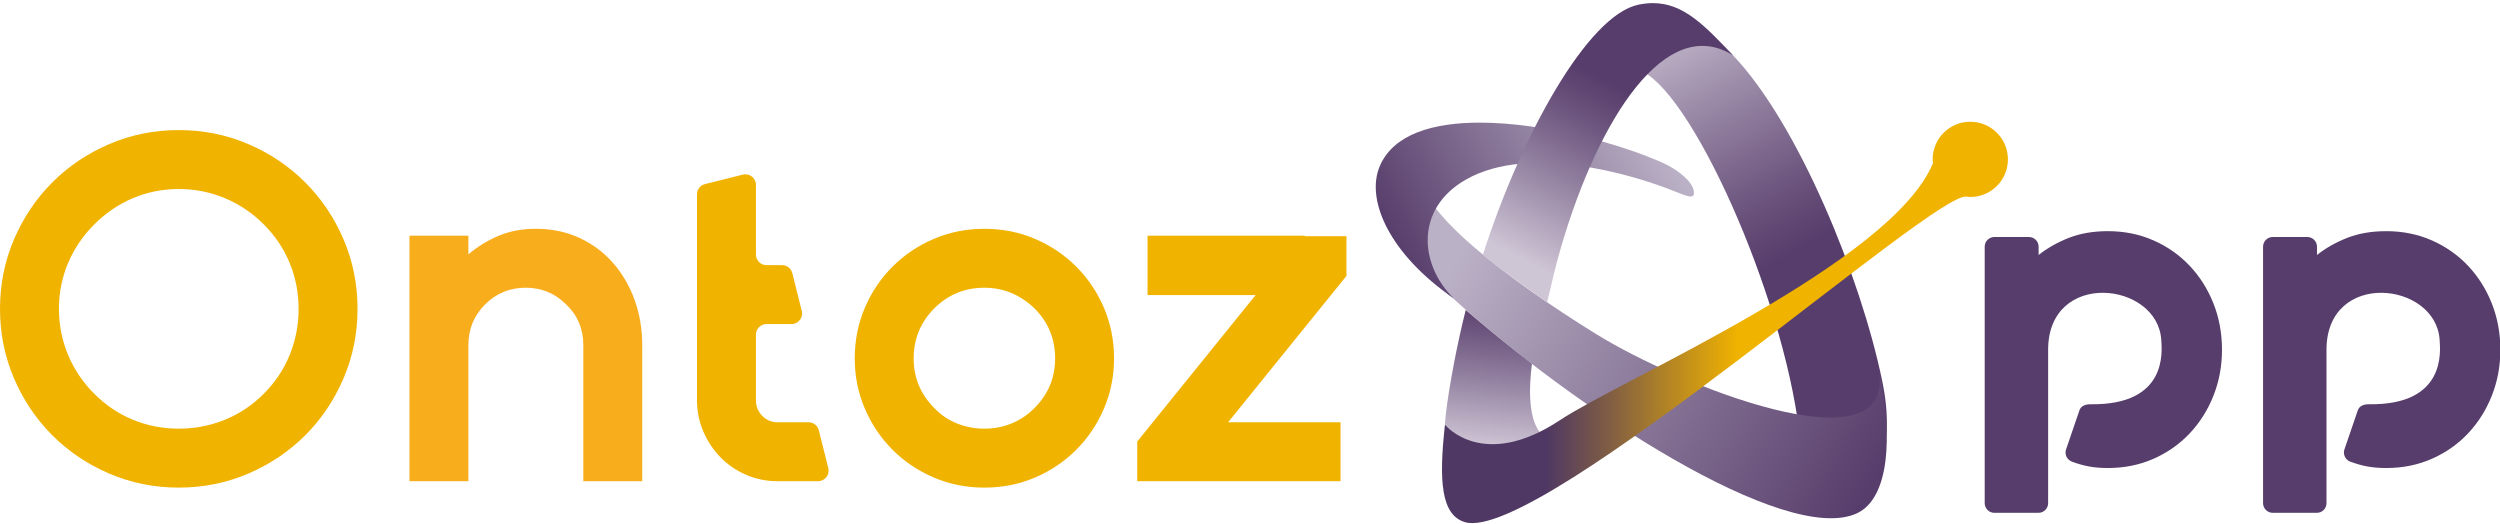
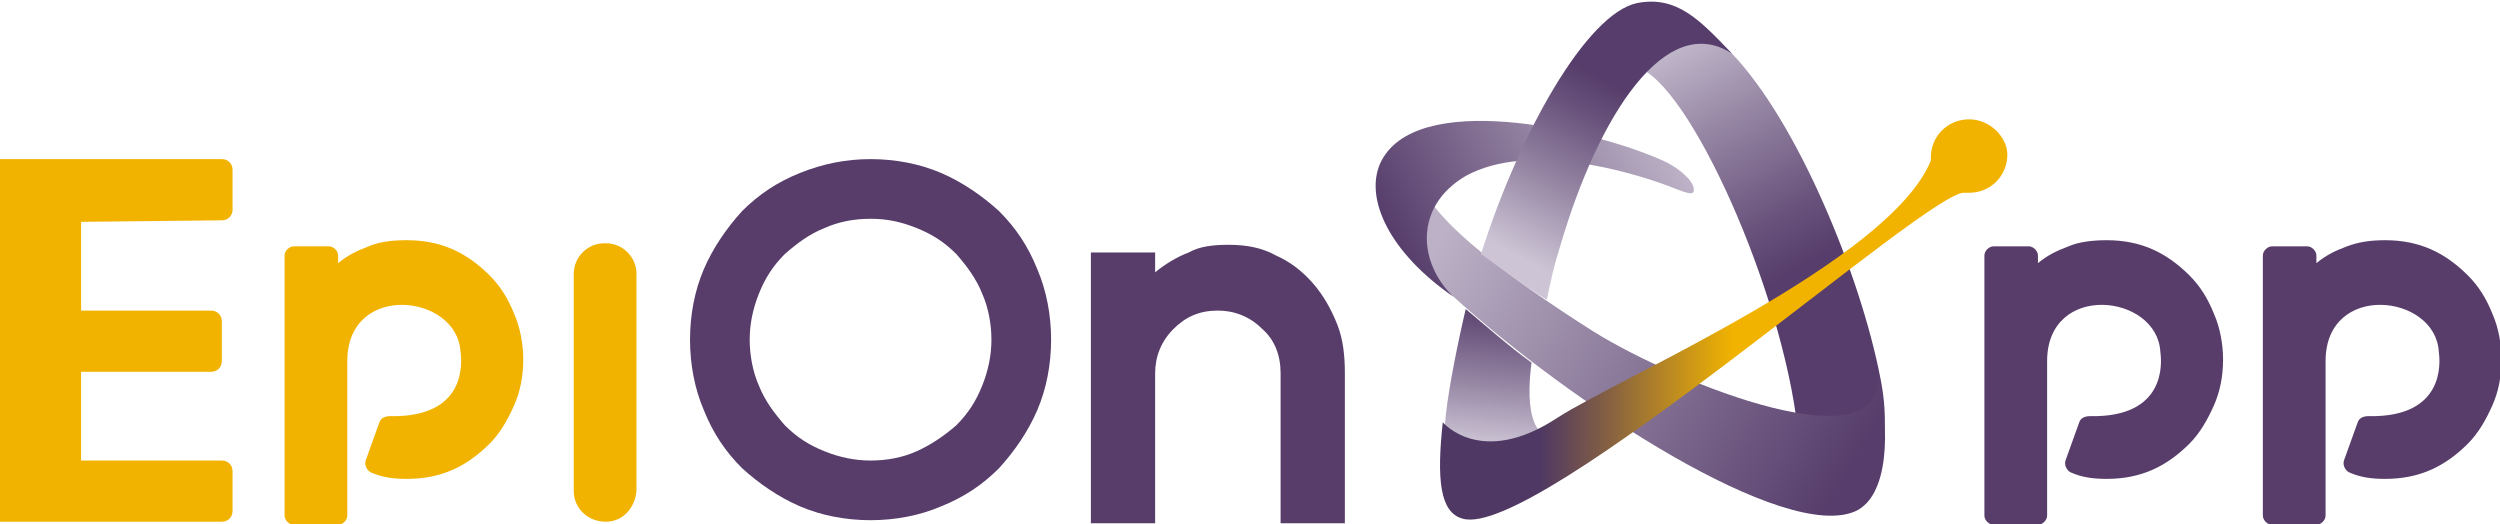
- <svg xmlns="http://www.w3.org/2000/svg" xmlns:xlink="http://www.w3.org/1999/xlink" id="uuid-730517f1-f287-47b3-8c70-dfacbdad1ade" data-name="Livello 1" width="163.38" height="34.185" viewBox="0 0 163.38 34.185">
-   <defs>
-     <style>
-       .uuid-3618a940-63d7-4818-bbfc-312c72e4ac99 {
-         fill: url(#uuid-a3932490-c185-46ab-98c9-0518977b7614);
-       }
- 
-       .uuid-a2aa6795-bd2e-43cd-aeea-8fba2e385d8c {
-         fill: url(#uuid-fb085b08-5866-48f9-9129-158aad64f74f);
-       }
- 
-       .uuid-2e6da12b-ed36-4eaa-bb98-aa17129eca46 {
-         clip-path: url(#uuid-15cfc564-dd4f-41ff-a7ca-8a8a9b8c9849);
-       }
- 
-       .uuid-0ff0155a-7617-4384-a59e-eb6439f5579f {
-         fill: url(#uuid-2f945f6f-08c3-4460-ab53-5fdbcaa0d2e7);
-       }
- 
-       .uuid-fa05b0b2-8383-4d17-a006-424de5020b14 {
-         fill: url(#uuid-8e2ab8e6-fca0-4f4c-8ce9-deef0ebe2d11);
-       }
- 
-       .uuid-93eeddd4-ffcf-4142-b23c-2ce27f9a3beb {
-         clip-path: url(#uuid-720929ec-6508-4c16-945c-7caaddd9f87a);
-       }
- 
-       .uuid-67ef117a-94dc-4b53-9e47-d0093502d9aa {
-         clip-path: url(#uuid-747049fd-679e-400f-b2a5-b0514e448694);
-       }
- 
-       .uuid-53b7aec9-33bc-4dc0-afa0-02b1c2e422f9 {
-         clip-path: url(#uuid-dcb7497d-01b0-4445-9c86-b3510fd3b63b);
-       }
- 
-       .uuid-8f3a8eac-6ced-487d-8957-13d35e5d7674 {
-         fill: url(#uuid-57493856-e438-4c18-9199-b28634eb3ec9);
-       }
- 
-       .uuid-e64ccdcf-17ad-4ecd-b81a-0b659e678021 {
-         fill: none;
-       }
- 
-       .uuid-08f681f5-75c6-4fdd-92bc-f63d16ec4fd4 {
-         fill: #f8ad1d;
-       }
- 
-       .uuid-f6f59b3d-edad-4491-8b1c-cdaa96d72476 {
-         fill: #573d6b;
-       }
- 
-       .uuid-71820025-8395-4e52-a590-57426d681e82 {
-         clip-path: url(#uuid-6f783167-4d89-4f77-8fe1-3588d2b3e7fe);
-       }
- 
-       .uuid-eeb3b7dd-2d25-4b8c-a167-2ab3a4d1e8e3 {
-         fill: url(#uuid-cdd5b14f-cfe6-4a33-9b98-c99298b45525);
-       }
- 
-       .uuid-6e6901c3-6a74-4540-a3cf-d1750f7a19d5 {
-         clip-path: url(#uuid-d4ac2ada-8d4d-4442-bf96-6a1af0e08f56);
-       }
- 
-       .uuid-259656a4-7ca3-4835-9ef3-f739f741281a {
-         fill: #f0b300;
-       }
-     </style>
-     <clipPath id="uuid-6f783167-4d89-4f77-8fe1-3588d2b3e7fe">
-       <path class="uuid-e64ccdcf-17ad-4ecd-b81a-0b659e678021" d="M107.056,4.559c3.35,1.044,9.458,14.638,10.534,23.711,.729,6.141,1.23,5.389,2.933,4.585,2.13-1.004,3.409-3.488,2.484-7.957-1.406-6.803-5.499-16.818-9.747-21.279-.878-.923-1.951-1.338-2.963-1.338-1.453,0-2.782,.853-3.241,2.278" />
-     </clipPath>
-     <linearGradient id="uuid-a3932490-c185-46ab-98c9-0518977b7614" data-name="Sfumatura senza nome 5" x1="-4074.627" y1="3071.452" x2="-4073.627" y2="3071.452" gradientTransform="translate(-81950.594 108870.205) rotate(90) scale(26.719 -26.719)" gradientUnits="userSpaceOnUse">
-       <stop offset="0" stop-color="#cec5d5" />
-       <stop offset=".283" stop-color="#9887a5" />
-       <stop offset=".556" stop-color="#69517b" />
-       <stop offset=".689" stop-color="#573d6b" />
-       <stop offset="1" stop-color="#573d6b" />
-     </linearGradient>
-     <clipPath id="uuid-15cfc564-dd4f-41ff-a7ca-8a8a9b8c9849">
-       <path class="uuid-e64ccdcf-17ad-4ecd-b81a-0b659e678021" d="M94.484,27.107c-.394,3.509,.786,4.931,2.27,5.427,.933,.311,4.643-1.109,5.882-3.75-2.451,.586-2.922-1.894-2.517-5.027-1.358-1.014-3.147-2.486-4.329-3.502-.543,2.117-1.105,5.064-1.306,6.852" />
-     </clipPath>
-     <linearGradient id="uuid-fb085b08-5866-48f9-9129-158aad64f74f" data-name="Sfumatura senza nome 5" x1="-3889.613" y1="2633.694" x2="-3888.613" y2="2633.694" gradientTransform="translate(54590.266 36925.48) scale(14.0103 -14.0103)" xlink:href="#uuid-a3932490-c185-46ab-98c9-0518977b7614" />
-     <clipPath id="uuid-dcb7497d-01b0-4445-9c86-b3510fd3b63b">
-       <path class="uuid-e64ccdcf-17ad-4ecd-b81a-0b659e678021" d="M94.951,19.492c7.814,7.106,21.772,16.238,26.421,14.045,2.103-.992,2.335-5.062,1.446-9.097,.754,6.239-13.048,.771-18.53-2.622-5.739-3.553-11.856-8.188-11.387-10.564-1.422,2.686-.809,6.12,2.05,8.238" />
-     </clipPath>
-     <linearGradient id="uuid-cdd5b14f-cfe6-4a33-9b98-c99298b45525" data-name="Sfumatura senza nome 4" x1="-4143.313" y1="2782.88" x2="-4142.313" y2="2782.88" gradientTransform="translate(92358.727 -137309.804) rotate(-89.9999) scale(33.1495 -33.1495)" gradientUnits="userSpaceOnUse">
-       <stop offset="0" stop-color="#573d6b" />
-       <stop offset=".927" stop-color="#bbb1c6" />
-       <stop offset="1" stop-color="#bbb1c6" />
-     </linearGradient>
-     <clipPath id="uuid-747049fd-679e-400f-b2a5-b0514e448694">
-       <path class="uuid-e64ccdcf-17ad-4ecd-b81a-0b659e678021" d="M90.185,10.824c-.978,2.237,.641,5.805,4.823,8.674-2.234-2.166-2.573-5.856,.81-7.772,4.179-2.367,10.916-.247,13.114,.579,1.216,.456,1.847,.839,1.765,.195-.082-.642-1.068-1.42-1.973-1.832-2.744-1.246-7.816-2.654-12.014-2.654-3.038,0-5.619,.738-6.525,2.81" />
-     </clipPath>
-     <linearGradient id="uuid-2f945f6f-08c3-4460-ab53-5fdbcaa0d2e7" data-name="Sfumatura senza nome 4" x1="-3847.79" y1="2904.099" x2="-3846.79" y2="2904.099" gradientTransform="translate(77561.611 58483.97) scale(20.1337 -20.1337)" xlink:href="#uuid-cdd5b14f-cfe6-4a33-9b98-c99298b45525" />
-     <clipPath id="uuid-d4ac2ada-8d4d-4442-bf96-6a1af0e08f56">
-       <path class="uuid-e64ccdcf-17ad-4ecd-b81a-0b659e678021" d="M107.066,.308c-3.302,.695-7.653,8.518-10.16,16.352,1.088,.884,2.92,2.206,4.202,3.089,.343-1.355,.437-1.981,.91-3.599,2.482-8.488,6.892-15.278,11.242-12.531-1.858-1.952-3.234-3.415-5.236-3.415-.304,0-.621,.034-.958,.104" />
-     </clipPath>
-     <linearGradient id="uuid-57493856-e438-4c18-9199-b28634eb3ec9" data-name="Sfumatura senza nome 5" x1="-3870.086" y1="2768.437" x2="-3869.086" y2="2768.437" gradientTransform="translate(72530.306 51825.155) scale(18.7164 -18.7164)" xlink:href="#uuid-a3932490-c185-46ab-98c9-0518977b7614" />
-     <clipPath id="uuid-720929ec-6508-4c16-945c-7caaddd9f87a">
-       <path class="uuid-e64ccdcf-17ad-4ecd-b81a-0b659e678021" d="M126.302,10.415c0,.081,.016,.159,.024,.239-2.681,6.549-20.42,14.166-24.362,16.792-5.027,3.348-7.503,.342-7.503,.342,0,0-.029-.02-.031-.001-.414,3.655-.241,5.876,1.302,6.335,2.445,.728,10.403-4.939,17.882-10.606,7.129-5.402,13.823-10.804,14.893-10.668,.085,.009,.168,.026,.255,.026,1.358,0,2.459-1.101,2.459-2.459,0-1.359-1.101-2.459-2.459-2.459-1.359,0-2.46,1.1-2.46,2.459" />
-     </clipPath>
-     <linearGradient id="uuid-8e2ab8e6-fca0-4f4c-8ce9-deef0ebe2d11" data-name="Sfumatura senza nome 6" x1="-3966.318" y1="2961.105" x2="-3965.318" y2="2961.105" gradientTransform="translate(146783.198 109533.936) scale(36.9837 -36.9837)" gradientUnits="userSpaceOnUse">
-       <stop offset="0" stop-color="#4f3863" />
-       <stop offset=".175" stop-color="#4f3863" />
-       <stop offset=".275" stop-color="#7a5947" />
-       <stop offset=".502" stop-color="#e9ad04" />
-       <stop offset=".515" stop-color="#f0b300" />
-       <stop offset="1" stop-color="#f0b300" />
-     </linearGradient>
-   </defs>
-   <path class="uuid-259656a4-7ca3-4835-9ef3-f739f741281a" d="M11.683,8.501c1.605,0,3.118,.304,4.542,.915,1.422,.609,2.663,1.444,3.722,2.504,1.06,1.058,1.894,2.299,2.504,3.722,.609,1.423,.915,2.937,.915,4.542s-.306,3.118-.915,4.541c-.61,1.423-1.444,2.664-2.504,3.723-1.059,1.058-2.3,1.893-3.722,2.503-1.424,.61-2.937,.915-4.542,.915s-3.119-.305-4.542-.915c-1.422-.61-2.663-1.445-3.722-2.503-1.06-1.059-1.894-2.3-2.504-3.723-.609-1.423-.915-2.936-.915-4.541s.306-3.119,.915-4.542c.61-1.423,1.444-2.664,2.504-3.722,1.059-1.06,2.3-1.895,3.722-2.504,1.423-.611,2.937-.915,4.542-.915m0,3.851c-1.049,0-2.044,.198-2.985,.594-.942,.396-1.787,.968-2.535,1.717-.75,.749-1.321,1.594-1.718,2.536-.396,.941-.593,1.937-.593,2.985s.197,2.048,.593,3c.397,.953,.968,1.803,1.718,2.551,.748,.75,1.593,1.317,2.535,1.701,.941,.385,1.936,.578,2.985,.578,1.048,0,2.049-.193,3.001-.578,.952-.384,1.802-.951,2.552-1.701,.748-.748,1.315-1.598,1.7-2.551,.386-.952,.578-1.952,.578-3s-.192-2.044-.578-2.985c-.385-.942-.952-1.787-1.7-2.536-.75-.749-1.6-1.321-2.552-1.717-.952-.396-1.953-.594-3.001-.594" />
-   <path class="uuid-08f681f5-75c6-4fdd-92bc-f63d16ec4fd4" d="M35.007,14.952c1.048,0,2,.198,2.857,.593,.855,.396,1.588,.943,2.198,1.637,.61,.696,1.08,1.504,1.412,2.424,.332,.92,.498,1.904,.498,2.952v8.89h-3.851v-8.89c0-1.069-.375-1.958-1.124-2.664-.728-.727-1.604-1.091-2.632-1.091-1.049,0-1.936,.364-2.663,1.091-.728,.728-1.092,1.616-1.092,2.664v8.89h-3.851V15.401h3.851v1.22c.578-.492,1.23-.893,1.958-1.204,.727-.31,1.541-.465,2.439-.465" />
-   <path class="uuid-259656a4-7ca3-4835-9ef3-f739f741281a" d="M54.13,30.59c.109,.436-.221,.858-.67,.858h-2.646c-.728,0-1.412-.139-2.054-.418-.642-.277-1.199-.657-1.669-1.138-.471-.481-.845-1.043-1.124-1.685-.278-.642-.417-1.326-.417-2.055V12.7c0-.317,.216-.593,.523-.67l2.471-.618c.436-.109,.858,.221,.858,.67v4.555c0,.381,.309,.69,.69,.69h1.017c.317,0,.593,.216,.67,.523l.618,2.471c.109,.435-.221,.858-.67,.858h-1.635c-.381,0-.69,.309-.69,.69v4.284c0,.408,.138,.75,.417,1.027,.278,.278,.61,.418,.995,.418h2.029c.316,0,.593,.215,.669,.522l.618,2.471Z" />
-   <path class="uuid-259656a4-7ca3-4835-9ef3-f739f741281a" d="M64.332,14.953c1.177,0,2.279,.219,3.306,.658,1.027,.439,1.926,1.043,2.695,1.813,.771,.769,1.375,1.668,1.814,2.695,.438,1.028,.658,2.13,.658,3.306,0,1.156-.22,2.247-.658,3.273-.439,1.028-1.043,1.926-1.814,2.697-.769,.77-1.668,1.375-2.695,1.813-1.027,.439-2.129,.658-3.306,.658s-2.279-.219-3.306-.658c-1.027-.438-1.926-1.043-2.695-1.813-.771-.771-1.376-1.669-1.814-2.697-.439-1.026-.658-2.117-.658-3.273,0-1.176,.219-2.278,.658-3.306,.438-1.027,1.043-1.926,1.814-2.695,.769-.77,1.668-1.374,2.695-1.813,1.027-.439,2.129-.658,3.306-.658m0,3.851c-1.284,0-2.375,.449-3.273,1.348-.899,.899-1.349,1.989-1.349,3.273,0,1.263,.45,2.343,1.349,3.242,.427,.449,.925,.786,1.492,1.011,.566,.224,1.16,.337,1.781,.337s1.209-.113,1.765-.337c.556-.225,1.06-.562,1.508-1.011,.899-.899,1.349-1.979,1.349-3.242,0-1.284-.45-2.374-1.349-3.273-.941-.899-2.032-1.348-3.273-1.348" />
-   <polygon class="uuid-259656a4-7ca3-4835-9ef3-f739f741281a" points="87.993 18.033 80.258 27.597 87.608 27.597 87.608 31.449 77.145 31.449 74.321 31.449 74.321 28.856 82.056 19.285 74.995 19.285 74.995 15.402 85.265 15.402 85.265 15.434 87.993 15.434 87.993 18.033" />
-   <path class="uuid-f6f59b3d-edad-4491-8b1c-cdaa96d72476" d="M137.752,15.107c1.076,0,2.07,.201,2.981,.602,.911,.402,1.699,.955,2.365,1.659,.665,.705,1.184,1.528,1.557,2.467,.371,.941,.557,1.95,.557,3.026,0,1.058-.186,2.056-.557,2.996-.373,.941-.892,1.762-1.557,2.468-.666,.704-1.454,1.259-2.365,1.659-.911,.402-1.905,.602-2.981,.602-.935,0-1.588-.137-2.343-.414-.339-.124-.511-.501-.376-.836l.87-2.543c.117-.29,.417-.378,.73-.374,5.041,.065,4.655-3.465,4.611-4.193-.23-3.839-7.395-4.615-7.395,.635v10.022c0,.349-.283,.631-.632,.631h-2.881c-.349,0-.632-.282-.632-.631V16.121c0-.349,.283-.632,.632-.632h2.261c.349,0,.631,.283,.631,.632v.543c.568-.451,1.224-.823,1.968-1.116,.744-.294,1.596-.441,2.556-.441" />
-   <path class="uuid-f6f59b3d-edad-4491-8b1c-cdaa96d72476" d="M155.944,15.107c1.076,0,2.07,.201,2.981,.602,.911,.402,1.699,.955,2.365,1.659,.665,.705,1.184,1.528,1.557,2.467,.371,.941,.557,1.95,.557,3.026,0,1.058-.186,2.056-.557,2.996-.373,.941-.892,1.762-1.557,2.468-.666,.704-1.454,1.259-2.365,1.659-.911,.402-1.905,.602-2.981,.602-.935,0-1.588-.137-2.343-.414-.339-.124-.511-.501-.376-.836l.87-2.543c.117-.29,.417-.378,.73-.374,5.041,.065,4.655-3.465,4.611-4.193-.23-3.839-7.395-4.615-7.395,.635v10.022c0,.349-.283,.631-.632,.631h-2.881c-.349,0-.632-.282-.632-.631V16.121c0-.349,.283-.632,.632-.632h2.261c.349,0,.631,.283,.631,.632v.543c.568-.451,1.224-.823,1.968-1.116,.744-.294,1.596-.441,2.556-.441" />
-   <g class="uuid-71820025-8395-4e52-a590-57426d681e82">
-     <rect class="uuid-3618a940-63d7-4818-bbfc-312c72e4ac99" x="100.349" y=".203" width="30.288" height="36.285" transform="translate(5.4897 58.0256) rotate(-28.8608)" />
-   </g>
-   <g class="uuid-2e6da12b-ed36-4eaa-bb98-aa17129eca46">
-     <rect class="uuid-a2aa6795-bd2e-43cd-aeea-8fba2e385d8c" x="91.694" y="21.704" width="13.337" height="9.691" transform="translate(62.6869 121.9822) rotate(-84.6077)" />
-   </g>
-   <g class="uuid-53b7aec9-33bc-4dc0-afa0-02b1c2e422f9">
-     <rect class="uuid-eeb3b7dd-2d25-4b8c-a167-2ab3a4d1e8e3" x="88.882" y="3.4" width="37.421" height="40.183" transform="translate(32.8758 104.3957) rotate(-59.5934)" />
-   </g>
-   <g class="uuid-67ef117a-94dc-4b53-9e47-d0093502d9aa">
-     <rect class="uuid-0ff0155a-7617-4384-a59e-eb6439f5579f" x="87.774" y="3.576" width="24.438" height="20.359" transform="translate(5.484 49.194) rotate(-28.3876)" />
-   </g>
-   <g class="uuid-6e6901c3-6a74-4540-a3cf-d1750f7a19d5">
-     <rect class="uuid-8f3a8eac-6ced-487d-8957-13d35e5d7674" x="92.626" y="-1.811" width="24.913" height="23.575" transform="translate(47.3117 98.3189) rotate(-62.2409)" />
-   </g>
-   <g class="uuid-93eeddd4-ffcf-4142-b23c-2ce27f9a3beb">
-     <rect class="uuid-fa05b0b2-8383-4d17-a006-424de5020b14" x="94.016" y="7.956" width="37.205" height="26.894" />
+ <svg xmlns="http://www.w3.org/2000/svg" version="1.1" id="uuid-730517f1-f287-47b3-8c70-dfacbdad1ade" x="0px" y="0px" width="163.4px" height="34.2px" viewBox="0 0 163.4 34.2" style="enable-background:new 0 0 163.4 34.2;" xml:space="preserve">
+   <style type="text/css">
+ 	.st0{fill:#583D6B;}
+ 	.st1{fill:url(#SVGID_1_);}
+ 	.st2{fill:url(#SVGID_00000174602014389772700830000010094749149476856766_);}
+ 	.st3{fill:url(#SVGID_00000103968667297138529730000007774131995031891846_);}
+ 	.st4{fill:url(#SVGID_00000024002168758048103980000009148867042123924608_);}
+ 	.st5{fill:url(#SVGID_00000091710694522972764570000015475135621303668910_);}
+ 	.st6{fill:url(#SVGID_00000169519510133148052060000016299552353502786718_);}
+ 	.st7{fill:#F1B300;}
+ </style>
+   <g>
+     <path class="st0" d="M137.7,15.7c1.1,0,2.1,0.2,3,0.6c0.9,0.4,1.7,1,2.4,1.7s1.2,1.5,1.6,2.5c0.4,0.9,0.6,2,0.6,3   c0,1.1-0.2,2.1-0.6,3c-0.4,0.9-0.9,1.8-1.6,2.5c-0.7,0.7-1.5,1.3-2.4,1.7c-0.9,0.4-1.9,0.6-3,0.6c-0.9,0-1.6-0.1-2.3-0.4   c-0.3-0.1-0.5-0.5-0.4-0.8l0.9-2.5c0.1-0.3,0.4-0.4,0.7-0.4c5,0.1,4.7-3.5,4.6-4.2c-0.2-3.8-7.4-4.6-7.4,0.6v6.2v3.9   c0,0.3-0.3,0.6-0.6,0.6h-2.9c-0.3,0-0.6-0.3-0.6-0.6v-17c0-0.3,0.3-0.6,0.6-0.6h2.3c0.3,0,0.6,0.3,0.6,0.6v0.5   c0.6-0.5,1.2-0.8,2-1.1C135.9,15.8,136.8,15.7,137.7,15.7z" />
+     <path class="st0" d="M155.9,15.7c1.1,0,2.1,0.2,3,0.6c0.9,0.4,1.7,1,2.4,1.7s1.2,1.5,1.6,2.5c0.4,0.9,0.6,2,0.6,3   c0,1.1-0.2,2.1-0.6,3c-0.4,0.9-0.9,1.8-1.6,2.5c-0.7,0.7-1.5,1.3-2.4,1.7c-0.9,0.4-1.9,0.6-3,0.6c-0.9,0-1.6-0.1-2.3-0.4   c-0.3-0.1-0.5-0.5-0.4-0.8l0.9-2.5c0.1-0.3,0.4-0.4,0.7-0.4c5,0.1,4.7-3.5,4.6-4.2c-0.2-3.8-7.4-4.6-7.4,0.6v6.2v3.9   c0,0.3-0.3,0.6-0.6,0.6h-2.9c-0.3,0-0.6-0.3-0.6-0.6v-17c0-0.3,0.3-0.6,0.6-0.6h2.3c0.3,0,0.6,0.3,0.6,0.6v0.5   c0.6-0.5,1.2-0.8,2-1.1C154.2,15.8,155,15.7,155.9,15.7z" />
+     <g>
+       <g>
+         <linearGradient id="SVGID_1_" gradientUnits="userSpaceOnUse" x1="107.424" y1="31.728" x2="120.326" y2="8.317" gradientTransform="matrix(1 0 0 -1 0 33.89)">
+           <stop offset="0" style="stop-color:#CDC5D5" />
+           <stop offset="0.283" style="stop-color:#9787A5" />
+           <stop offset="0.556" style="stop-color:#68527B" />
+           <stop offset="0.689" style="stop-color:#563D6B" />
+         </linearGradient>
+         <path class="st1" d="M113.2,3.5c-2.1-2.2-5.4-1.5-6.2,0.9c3.4,1,9.5,14.6,10.5,23.7c0.7,6.1,1.2,5.4,2.9,4.6c2.1-1,3.4-3.5,2.5-8     C121.6,18,117.5,8,113.2,3.5z" />
+         <linearGradient id="SVGID_00000165916517288679229260000017086969253761423760_" gradientUnits="userSpaceOnUse" x1="25.731" y1="-13.56" x2="26.895" y2="0.408" gradientTransform="matrix(0.9999 1.097317e-02 1.097317e-02 -0.9999 72.8906 15.4214)">
+           <stop offset="0" style="stop-color:#CDC5D5" />
+           <stop offset="0.283" style="stop-color:#9787A5" />
+           <stop offset="0.556" style="stop-color:#68527B" />
+           <stop offset="0.689" style="stop-color:#563D6B" />
+         </linearGradient>
+         <path style="fill:url(#SVGID_00000165916517288679229260000017086969253761423760_);" d="M100.1,23.7c-1.4-1-3.1-2.5-4.3-3.5     c-0.5,2.1-1.1,5.1-1.3,6.9c-0.4,3.5,0.8,4.9,2.3,5.4c0.9,0.3,4.6-1.1,5.9-3.8C100.1,29.3,99.7,26.8,100.1,23.7z" />
+         <linearGradient id="SVGID_00000142864340588715868230000010197554995058526624_" gradientUnits="userSpaceOnUse" x1="121.252" y1="3.756" x2="92.65" y2="20.541" gradientTransform="matrix(1 0 0 -1 0 33.89)">
+           <stop offset="0" style="stop-color:#563D6B" />
+           <stop offset="0.927" style="stop-color:#BCB1C6" />
+         </linearGradient>
+         <path style="fill:url(#SVGID_00000142864340588715868230000010197554995058526624_);" d="M104.2,21.7     c-5.7-3.6-11.9-8.2-11.4-10.6c-1.4,2.7-0.8,6.1,2.1,8.2c7.8,7.1,21.8,16.2,26.4,14.1c2.1-1,2.3-5.1,1.4-9.1     C123.5,30.6,109.7,25.1,104.2,21.7z" />
+         <linearGradient id="SVGID_00000128445186349869935560000008982049849723235743_" gradientUnits="userSpaceOnUse" x1="18.461" y1="-0.487" x2="36.075" y2="9.284" gradientTransform="matrix(0.9999 1.097317e-02 1.097317e-02 -0.9999 72.8906 15.4214)">
+           <stop offset="0" style="stop-color:#563D6B" />
+           <stop offset="0.927" style="stop-color:#BCB1C6" />
+         </linearGradient>
+         <path style="fill:url(#SVGID_00000128445186349869935560000008982049849723235743_);" d="M95,19.4c-4.2-2.9-5.8-6.4-4.8-8.7     c2.2-4.9,13.8-2.3,18.5-0.2c0.9,0.4,1.9,1.2,2,1.8s-0.5,0.3-1.8-0.2c-2.2-0.8-8.9-2.9-13.1-0.6C92.4,13.5,92.7,17.2,95,19.4z" />
+         <linearGradient id="SVGID_00000125575840221531681550000010042474090233703060_" gradientUnits="userSpaceOnUse" x1="27.705" y1="-1.777" x2="36.244" y2="14.887" gradientTransform="matrix(0.9999 1.097317e-02 1.097317e-02 -0.9999 72.8906 15.4214)">
+           <stop offset="0" style="stop-color:#CDC5D5" />
+           <stop offset="0.283" style="stop-color:#9787A5" />
+           <stop offset="0.556" style="stop-color:#68527B" />
+           <stop offset="0.689" style="stop-color:#563D6B" />
+         </linearGradient>
+         <path style="fill:url(#SVGID_00000125575840221531681550000010042474090233703060_);" d="M101.1,19.6c0.3-1.4,0.4-2,0.9-3.6     c2.5-8.5,6.9-15.3,11.2-12.5c-2.1-2.2-3.6-3.8-6.2-3.3c-3.3,0.7-7.7,8.5-10.2,16.4C97.9,17.4,99.8,18.8,101.1,19.6z" />
+       </g>
+       <linearGradient id="SVGID_00000060714046909565439420000012912347656629948859_" gradientUnits="userSpaceOnUse" x1="94.183" y1="13.009" x2="131.182" y2="13.009" gradientTransform="matrix(1 0 0 -1 0 33.89)">
+         <stop offset="0.175" style="stop-color:#4F3863" />
+         <stop offset="0.275" style="stop-color:#7B5948" />
+         <stop offset="0.5" style="stop-color:#E9AD05" />
+         <stop offset="0.515" style="stop-color:#F1B300" />
+       </linearGradient>
+       <path style="fill:url(#SVGID_00000060714046909565439420000012912347656629948859_);" d="M128.7,7.8c-1.4,0-2.5,1.1-2.5,2.5    c0,0.1,0,0.2,0,0.2c-2.7,6.6-20.4,14.2-24.4,16.8c-5,3.3-7.5,0.3-7.5,0.3l0,0c-0.4,3.7-0.2,5.9,1.3,6.3    c4.8,1.4,30.6-21.6,32.8-21.3c0.1,0,0.2,0,0.3,0c1.4,0,2.5-1.1,2.5-2.5C131.2,9,130.1,7.8,128.7,7.8z" />
+     </g>
+     <path class="st7" d="M26.6,15.7c1.1,0,2.1,0.2,3,0.6c0.9,0.4,1.7,1,2.4,1.7c0.7,0.7,1.2,1.5,1.6,2.5c0.4,0.9,0.6,2,0.6,3   c0,1.1-0.2,2.1-0.6,3c-0.4,0.9-0.9,1.8-1.6,2.5c-0.7,0.7-1.5,1.3-2.4,1.7c-0.9,0.4-1.9,0.6-3,0.6c-0.9,0-1.6-0.1-2.3-0.4   c-0.3-0.1-0.5-0.5-0.4-0.8l0.9-2.5c0.1-0.3,0.4-0.4,0.7-0.4c5,0.1,4.7-3.5,4.6-4.2c-0.2-3.8-7.4-4.6-7.4,0.6v6.2v3.9   c0,0.3-0.3,0.6-0.6,0.6h-2.9c-0.3,0-0.6-0.3-0.6-0.6v-17c0-0.3,0.3-0.6,0.6-0.6h2.3c0.3,0,0.6,0.3,0.6,0.6v0.5   c0.6-0.5,1.2-0.8,2-1.1C24.8,15.8,25.6,15.7,26.6,15.7z" />
+     <path class="st0" d="M80.3,16c1.2,0,2.2,0.2,3.1,0.7c0.9,0.4,1.7,1,2.4,1.8c0.7,0.8,1.2,1.7,1.6,2.7s0.5,2.1,0.5,3.2v9.8h-4.2v-9.8   c0-1.2-0.4-2.2-1.2-2.9c-0.8-0.8-1.8-1.2-2.9-1.2c-1.2,0-2.1,0.4-2.9,1.2c-0.8,0.8-1.2,1.8-1.2,2.9v9.8h-4.2V16.5h4.2v1.3   c0.6-0.5,1.4-1,2.2-1.3C78.4,16.1,79.3,16,80.3,16z" />
+     <path class="st7" d="M39.6,34.1L39.6,34.1c-1.2,0-2.1-0.9-2.1-2V17.9c0-1.1,0.9-2,2-2h0.1c1.1,0,2,0.9,2,2v14.2   C41.5,33.2,40.7,34.1,39.6,34.1z" />
+     <path class="st7" d="M14.5,14.4c0.4,0,0.7-0.3,0.7-0.7v-2.6c0-0.4-0.3-0.7-0.7-0.7H5.3H0.7H0v0.7v2.6v17.1v2.6v0.7h0.7h4.6h9.2   c0.4,0,0.7-0.3,0.7-0.7v-2.6c0-0.4-0.3-0.7-0.7-0.7H5.3v-5.8h8.5c0.4,0,0.7-0.3,0.7-0.7V21c0-0.4-0.3-0.7-0.7-0.7H5.3v-5.8   L14.5,14.4L14.5,14.4z" />
+     <path class="st0" d="M56.9,10.4c1.6,0,3.2,0.3,4.6,0.9c1.4,0.6,2.7,1.5,3.8,2.5c1.1,1.1,1.9,2.3,2.5,3.8c0.6,1.4,0.9,3,0.9,4.6   s-0.3,3.2-0.9,4.6s-1.5,2.7-2.5,3.8c-1.1,1.1-2.3,1.9-3.8,2.5c-1.4,0.6-3,0.9-4.6,0.9s-3.2-0.3-4.6-0.9c-1.4-0.6-2.7-1.5-3.8-2.5   c-1.1-1.1-1.9-2.3-2.5-3.8c-0.6-1.4-0.9-3-0.9-4.6s0.3-3.2,0.9-4.6c0.6-1.4,1.5-2.7,2.5-3.8c1.1-1.1,2.3-1.9,3.8-2.5   C53.8,10.7,55.3,10.4,56.9,10.4z M56.9,14.3c-1.1,0-2.1,0.2-3,0.6c-1,0.4-1.8,1-2.6,1.7c-0.8,0.8-1.3,1.6-1.7,2.6s-0.6,2-0.6,3   s0.2,2.1,0.6,3c0.4,1,1,1.8,1.7,2.6c0.8,0.8,1.6,1.3,2.6,1.7c1,0.4,2,0.6,3,0.6c1.1,0,2.1-0.2,3-0.6s1.8-1,2.6-1.7   c0.8-0.8,1.3-1.6,1.7-2.6c0.4-1,0.6-2,0.6-3s-0.2-2.1-0.6-3c-0.4-1-1-1.8-1.7-2.6c-0.8-0.8-1.6-1.3-2.6-1.7S58,14.3,56.9,14.3z" />
  </g>
</svg>
